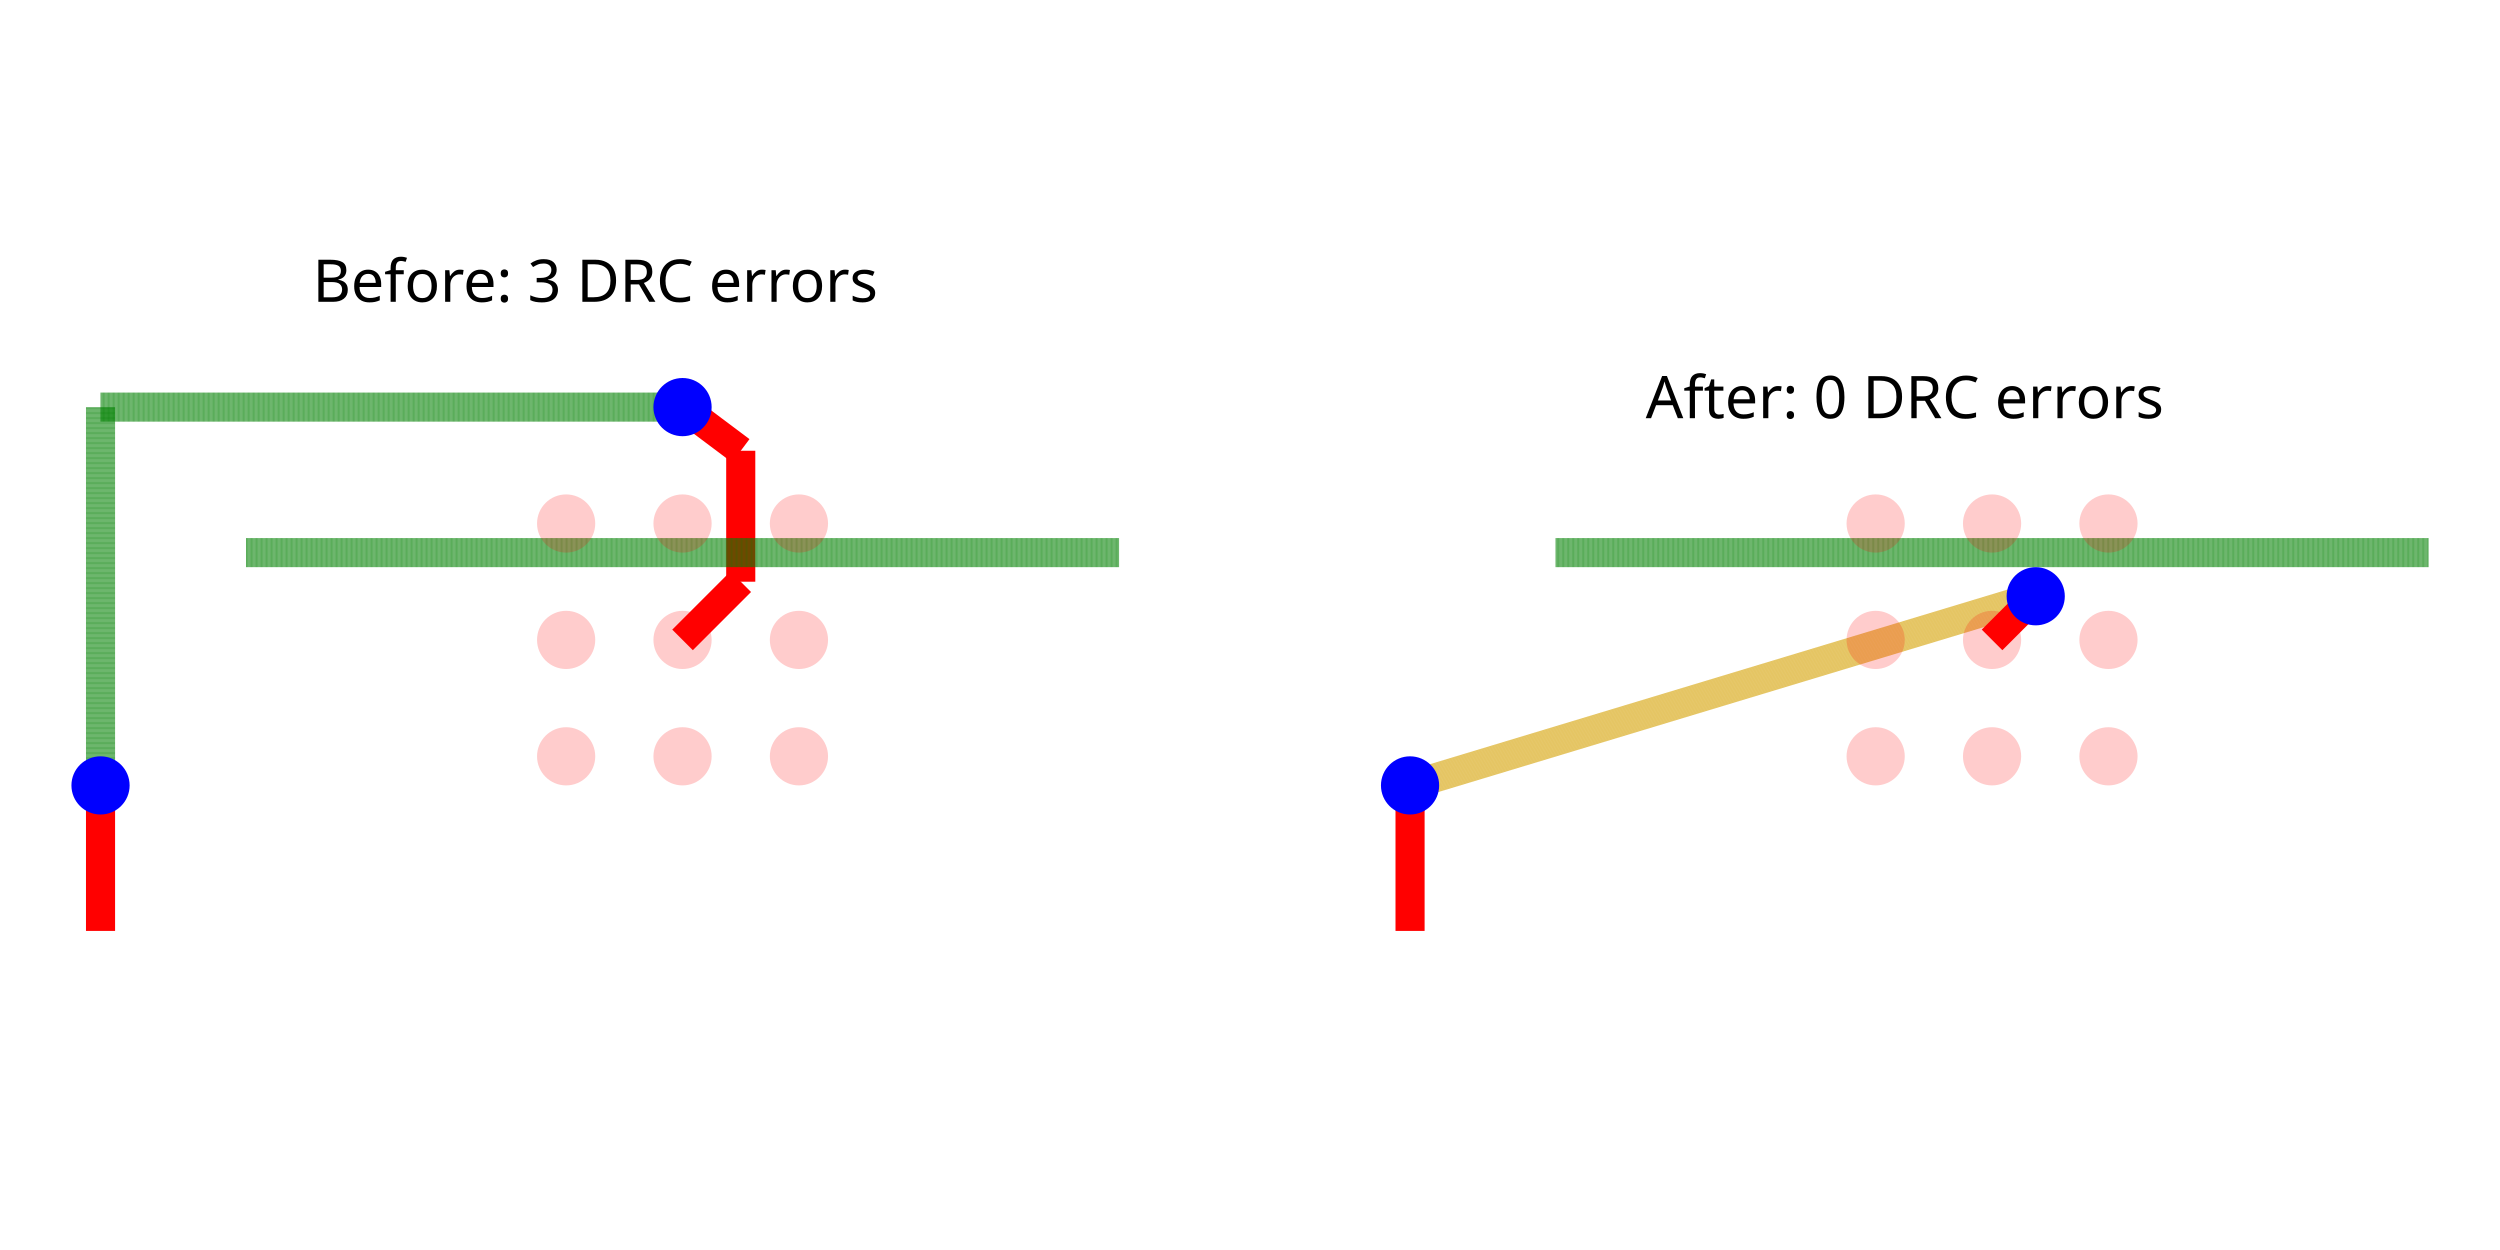
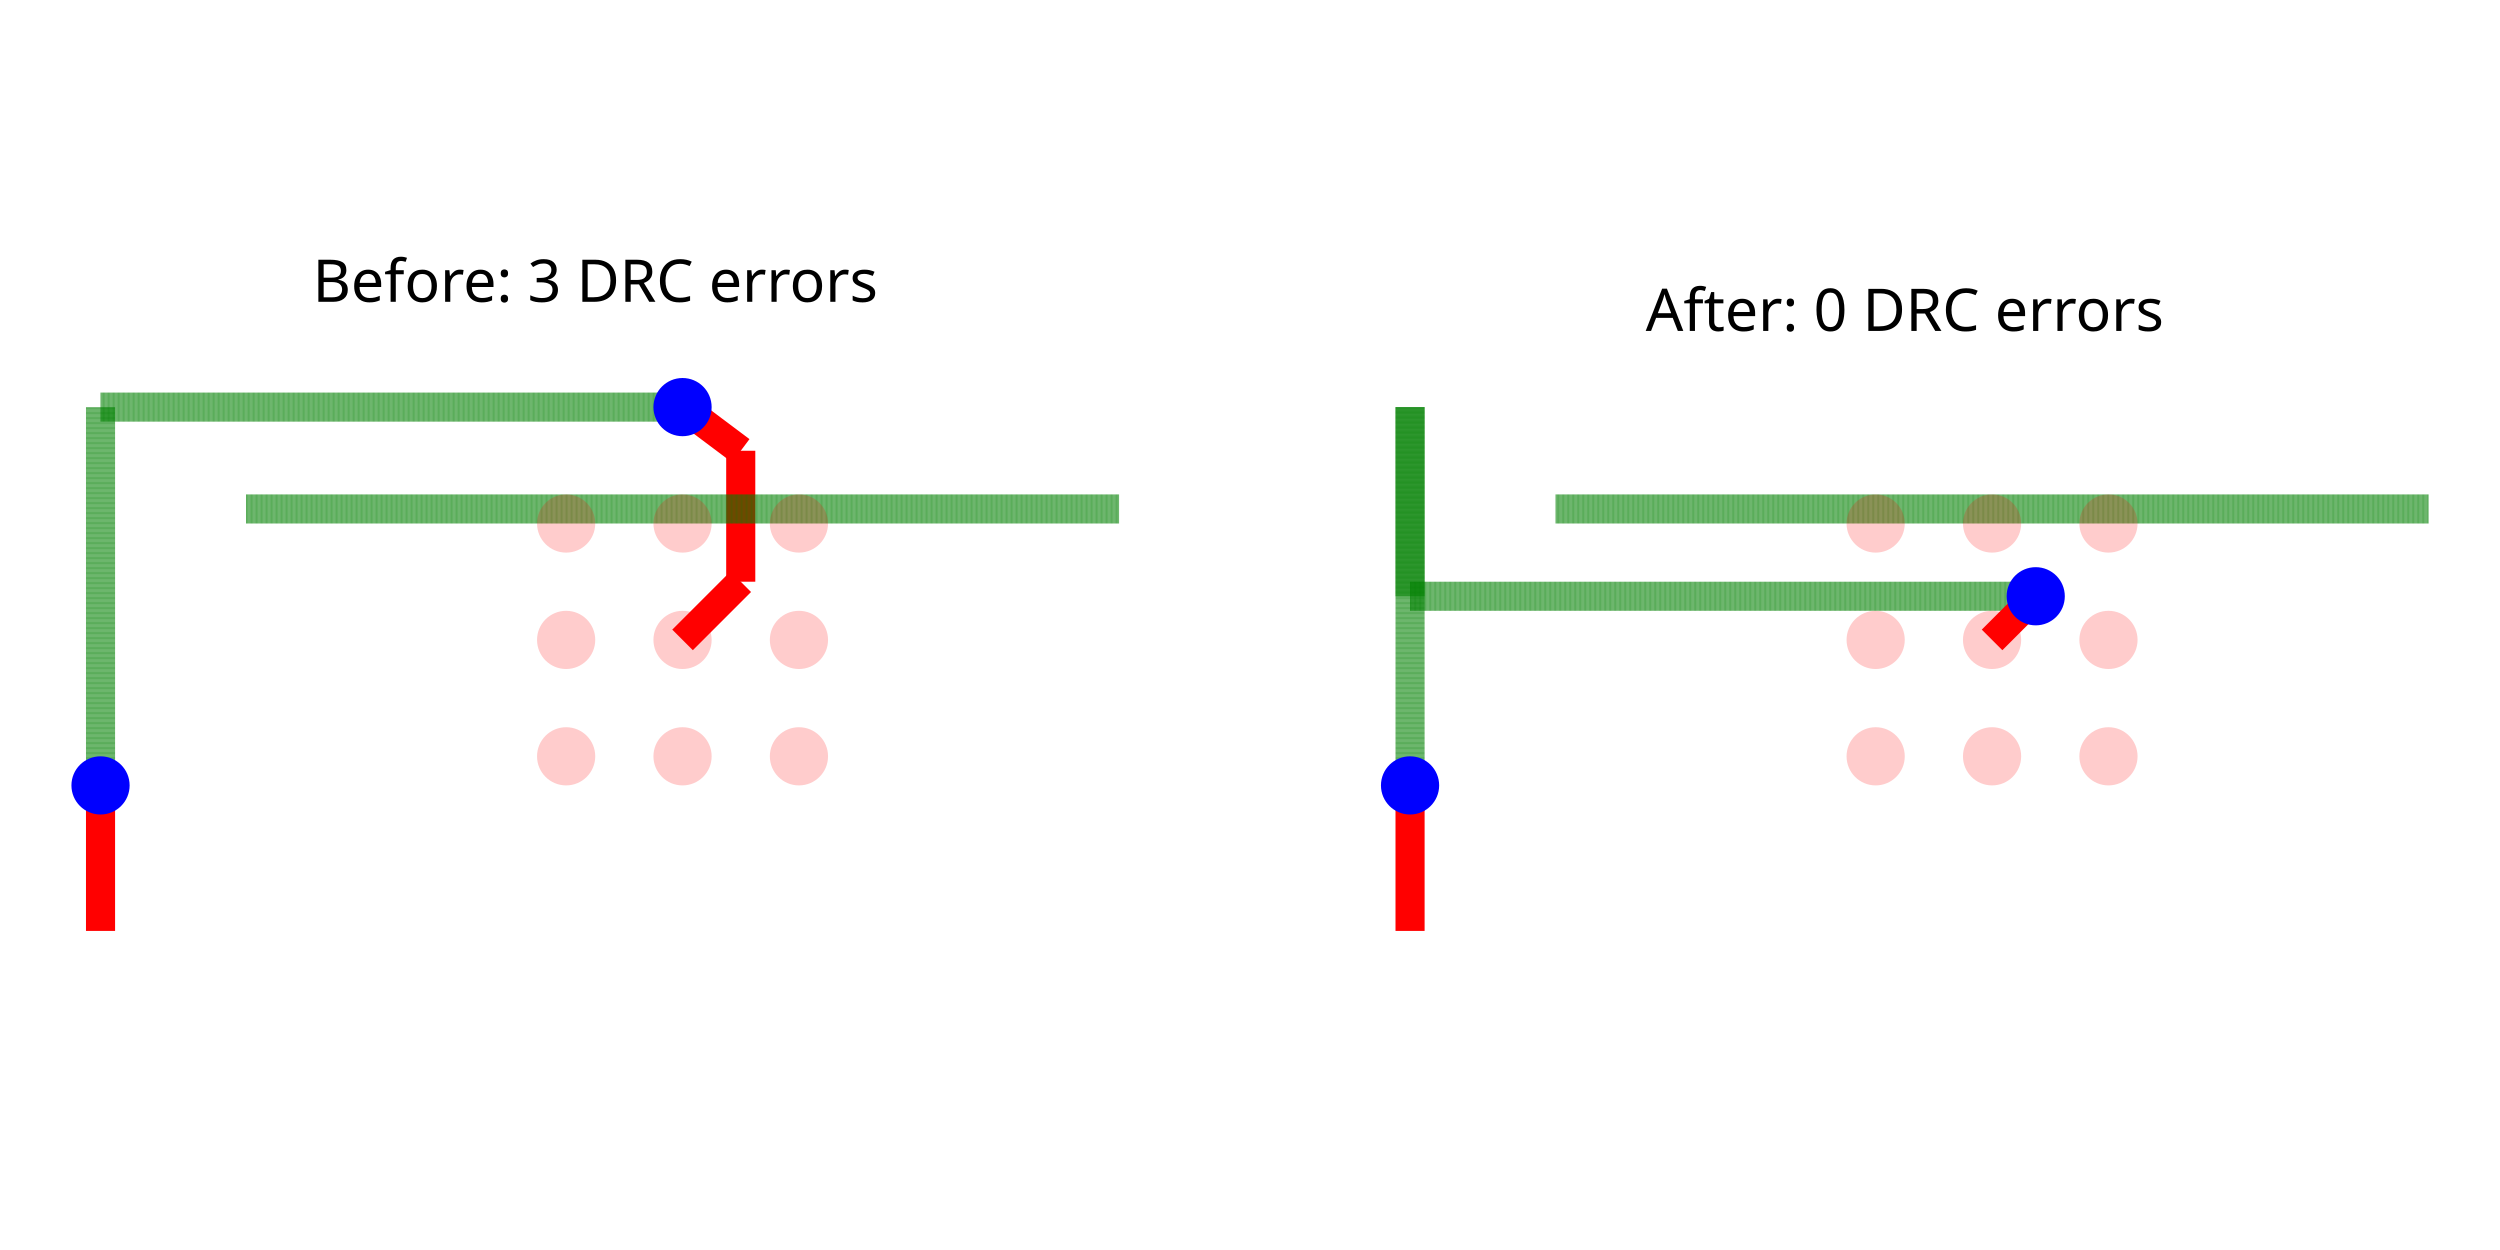
<svg xmlns="http://www.w3.org/2000/svg" width="1400" height="700" viewBox="0 0 1400 700">
  <rect width="100%" height="100%" fill="white" />
  <g>
    <polyline data-points="-2,-1 -2,-0.5" data-type="line" data-label="escape" points="56.296,521.315 56.296,439.833" fill="none" stroke="red" stroke-width="16.296" />
  </g>
  <g>
    <polyline data-points="-2,-0.5 -2,0.8" data-type="line" data-label="escape" points="56.296,439.833 56.296,227.981" fill="none" stroke="green" stroke-width="16.296" stroke-dasharray="0.12 0.08" />
  </g>
  <g>
    <polyline data-points="-2,0.8 0,0.8" data-type="line" data-label="escape" points="56.296,227.981 382.222,227.981" fill="none" stroke="green" stroke-width="16.296" stroke-dasharray="0.12 0.08" />
  </g>
  <g>
    <polyline data-points="0,0.8 0.2,0.65" data-type="line" data-label="escape" points="382.222,227.981 414.815,252.426" fill="none" stroke="red" stroke-width="16.296" />
  </g>
  <g>
    <polyline data-points="0.2,0.65 0.2,0.2" data-type="line" data-label="escape" points="414.815,252.426 414.815,325.759" fill="none" stroke="red" stroke-width="16.296" />
  </g>
  <g>
    <polyline data-points="0.2,0.2 0,0" data-type="line" data-label="escape" points="414.815,325.759 382.222,358.352" fill="none" stroke="red" stroke-width="16.296" />
  </g>
  <g>
-     <polyline data-points="-1.5,0.3 1.5,0.3" data-type="line" data-label="fixed" points="137.778,309.463 626.667,309.463" fill="none" stroke="green" stroke-width="16.296" stroke-dasharray="0.12 0.08" />
+     <polyline data-points="-1.5,0.45 1.5,0.45" data-type="line" data-label="fixed" points="137.778,285.019 626.667,285.019" fill="none" stroke="green" stroke-width="16.296" stroke-dasharray="0.12 0.08" />
  </g>
  <g>
    <polyline data-points="2.5,-1 2.5,-0.5" data-type="line" data-label="escape" points="789.63,521.315 789.63,439.833" fill="none" stroke="red" stroke-width="16.296" />
  </g>
  <g>
-     <polyline data-points="2.5,-0.5 4.65,0.15000000000000002" data-type="line" data-label="escape" points="789.63,439.833 1140,333.907" fill="none" stroke="#d4a000" stroke-width="16.296" stroke-dasharray="0.12 0.08" />
+     <polyline data-points="2.5,-0.5 2.5,0.8" data-type="line" data-label="escape" points="789.63,439.833 789.63,227.981" fill="none" stroke="green" stroke-width="16.296" stroke-dasharray="0.12 0.08" />
+   </g>
+   <g>
+     <polyline data-points="2.5,0.8 2.5,0.15000000000000002" data-type="line" data-label="escape" points="789.63,227.981 789.63,333.907" fill="none" stroke="green" stroke-width="16.296" stroke-dasharray="0.12 0.08" />
+   </g>
+   <g>
+     <polyline data-points="2.5,0.15000000000000002 4.65,0.15000000000000002" data-type="line" data-label="escape" points="789.63,333.907 1140,333.907" fill="none" stroke="green" stroke-width="16.296" stroke-dasharray="0.12 0.08" />
  </g>
  <g>
    <polyline data-points="4.65,0.15000000000000002 4.5,0" data-type="line" data-label="escape" points="1140,333.907 1115.556,358.352" fill="none" stroke="red" stroke-width="16.296" />
  </g>
  <g>
-     <polyline data-points="3,0.3 6,0.3" data-type="line" data-label="fixed" points="871.111,309.463 1360,309.463" fill="none" stroke="green" stroke-width="16.296" stroke-dasharray="0.12 0.08" />
+     <polyline data-points="3,0.45 6,0.45" data-type="line" data-label="fixed" points="871.111,285.019 1360,285.019" fill="none" stroke="green" stroke-width="16.296" stroke-dasharray="0.12 0.08" />
  </g>
  <circle data-type="circle" data-label="" data-x="-0.4" data-y="-0.4" cx="317.037" cy="423.537" r="16.296" fill="rgba(255, 0, 0, 0.2)" stroke="black" stroke-width="0.006" />
  <circle data-type="circle" data-label="" data-x="-0.4" data-y="0" cx="317.037" cy="358.352" r="16.296" fill="rgba(255, 0, 0, 0.2)" stroke="black" stroke-width="0.006" />
  <circle data-type="circle" data-label="" data-x="-0.4" data-y="0.4" cx="317.037" cy="293.167" r="16.296" fill="rgba(255, 0, 0, 0.2)" stroke="black" stroke-width="0.006" />
  <circle data-type="circle" data-label="" data-x="0" data-y="-0.4" cx="382.222" cy="423.537" r="16.296" fill="rgba(255, 0, 0, 0.2)" stroke="black" stroke-width="0.006" />
  <circle data-type="circle" data-label="" data-x="0" data-y="0" cx="382.222" cy="358.352" r="16.296" fill="rgba(255, 0, 0, 0.2)" stroke="black" stroke-width="0.006" />
  <circle data-type="circle" data-label="" data-x="0" data-y="0.4" cx="382.222" cy="293.167" r="16.296" fill="rgba(255, 0, 0, 0.2)" stroke="black" stroke-width="0.006" />
  <circle data-type="circle" data-label="" data-x="0.4" data-y="-0.4" cx="447.407" cy="423.537" r="16.296" fill="rgba(255, 0, 0, 0.2)" stroke="black" stroke-width="0.006" />
  <circle data-type="circle" data-label="" data-x="0.4" data-y="0" cx="447.407" cy="358.352" r="16.296" fill="rgba(255, 0, 0, 0.2)" stroke="black" stroke-width="0.006" />
  <circle data-type="circle" data-label="" data-x="0.4" data-y="0.4" cx="447.407" cy="293.167" r="16.296" fill="rgba(255, 0, 0, 0.2)" stroke="black" stroke-width="0.006" />
  <circle data-type="circle" data-label="" data-x="-2" data-y="-0.5" cx="56.296" cy="439.833" r="16.296" fill="blue" stroke="black" stroke-width="0.006" />
  <circle data-type="circle" data-label="" data-x="0" data-y="0.8" cx="382.222" cy="227.981" r="16.296" fill="blue" stroke="black" stroke-width="0.006" />
  <circle data-type="circle" data-label="" data-x="4.1" data-y="-0.4" cx="1050.37" cy="423.537" r="16.296" fill="rgba(255, 0, 0, 0.2)" stroke="black" stroke-width="0.006" />
  <circle data-type="circle" data-label="" data-x="4.1" data-y="0" cx="1050.37" cy="358.352" r="16.296" fill="rgba(255, 0, 0, 0.2)" stroke="black" stroke-width="0.006" />
  <circle data-type="circle" data-label="" data-x="4.1" data-y="0.4" cx="1050.37" cy="293.167" r="16.296" fill="rgba(255, 0, 0, 0.2)" stroke="black" stroke-width="0.006" />
  <circle data-type="circle" data-label="" data-x="4.5" data-y="-0.4" cx="1115.556" cy="423.537" r="16.296" fill="rgba(255, 0, 0, 0.2)" stroke="black" stroke-width="0.006" />
  <circle data-type="circle" data-label="" data-x="4.5" data-y="0" cx="1115.556" cy="358.352" r="16.296" fill="rgba(255, 0, 0, 0.2)" stroke="black" stroke-width="0.006" />
  <circle data-type="circle" data-label="" data-x="4.5" data-y="0.4" cx="1115.556" cy="293.167" r="16.296" fill="rgba(255, 0, 0, 0.2)" stroke="black" stroke-width="0.006" />
  <circle data-type="circle" data-label="" data-x="4.9" data-y="-0.4" cx="1180.741" cy="423.537" r="16.296" fill="rgba(255, 0, 0, 0.2)" stroke="black" stroke-width="0.006" />
  <circle data-type="circle" data-label="" data-x="4.9" data-y="0" cx="1180.741" cy="358.352" r="16.296" fill="rgba(255, 0, 0, 0.2)" stroke="black" stroke-width="0.006" />
  <circle data-type="circle" data-label="" data-x="4.9" data-y="0.4" cx="1180.741" cy="293.167" r="16.296" fill="rgba(255, 0, 0, 0.2)" stroke="black" stroke-width="0.006" />
  <circle data-type="circle" data-label="" data-x="2.5" data-y="-0.5" cx="789.63" cy="439.833" r="16.296" fill="blue" stroke="black" stroke-width="0.006" />
  <circle data-type="circle" data-label="" data-x="4.65" data-y="0.15000000000000002" cx="1140" cy="333.907" r="16.296" fill="blue" stroke="black" stroke-width="0.006" />
  <text data-type="text" data-label="Before: 3 DRC errors" data-x="-0.30000000000000004" data-y="1.1025" x="333.333" y="178.685" fill="black" font-size="33" font-family="sans-serif" text-anchor="middle" dominant-baseline="text-after-edge">Before: 3 DRC errors</text>
-   <text data-type="text" data-label="After: 0 DRC errors" data-x="4.2" data-y="0.7025" x="1066.667" y="243.87" fill="black" font-size="33" font-family="sans-serif" text-anchor="middle" dominant-baseline="text-after-edge">After: 0 DRC errors</text>
+   <text data-type="text" data-label="After: 0 DRC errors" data-x="4.2" data-y="1.0025" x="1066.667" y="194.981" fill="black" font-size="33" font-family="sans-serif" text-anchor="middle" dominant-baseline="text-after-edge">After: 0 DRC errors</text>
  <g id="crosshair" style="display: none">
    <line id="crosshair-h" y1="0" y2="700" stroke="#666" stroke-width="0.5" />
    <line id="crosshair-v" x1="0" x2="1400" stroke="#666" stroke-width="0.5" />
    <text id="coordinates" font-family="monospace" font-size="12" fill="#666" />
  </g>
</svg>
